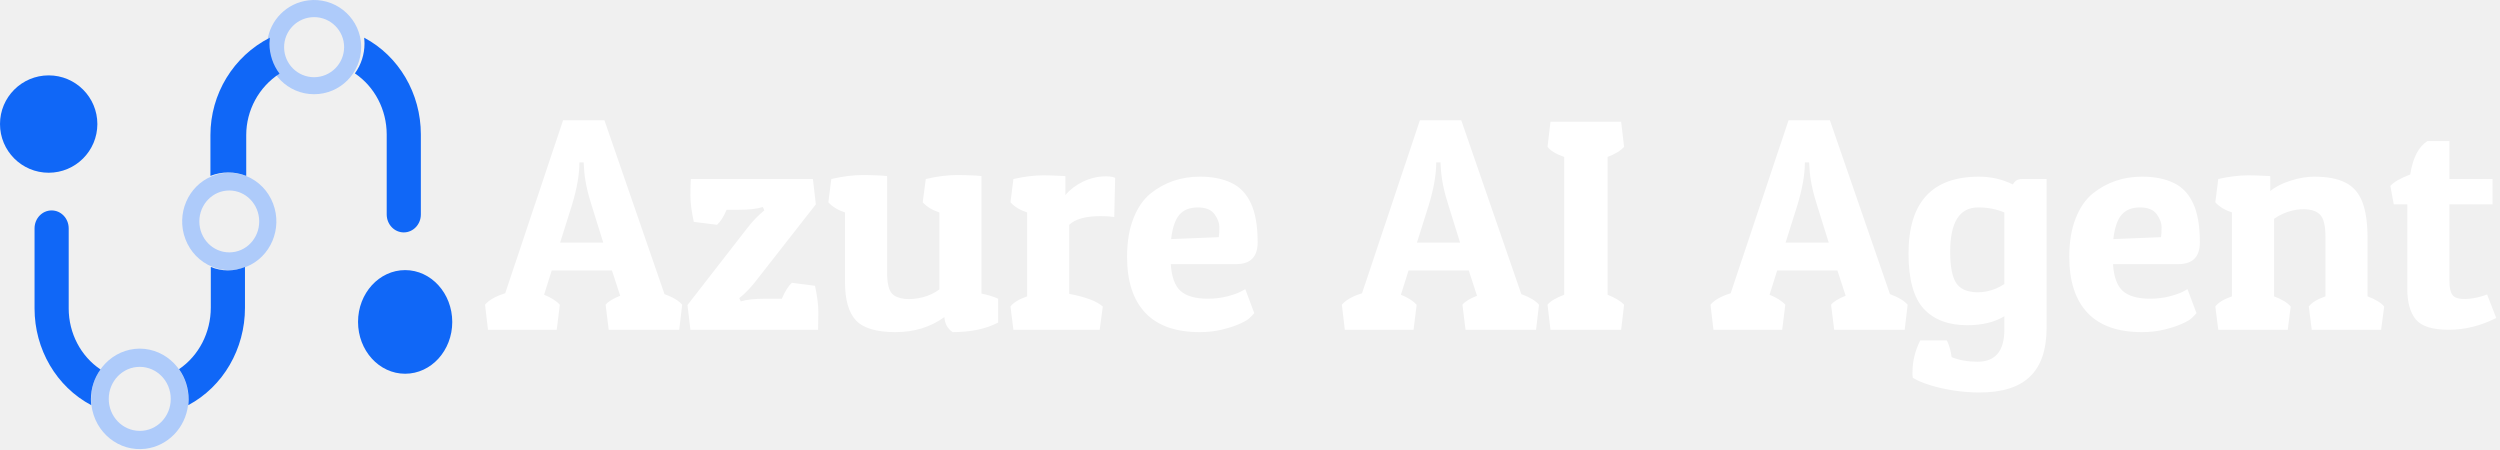
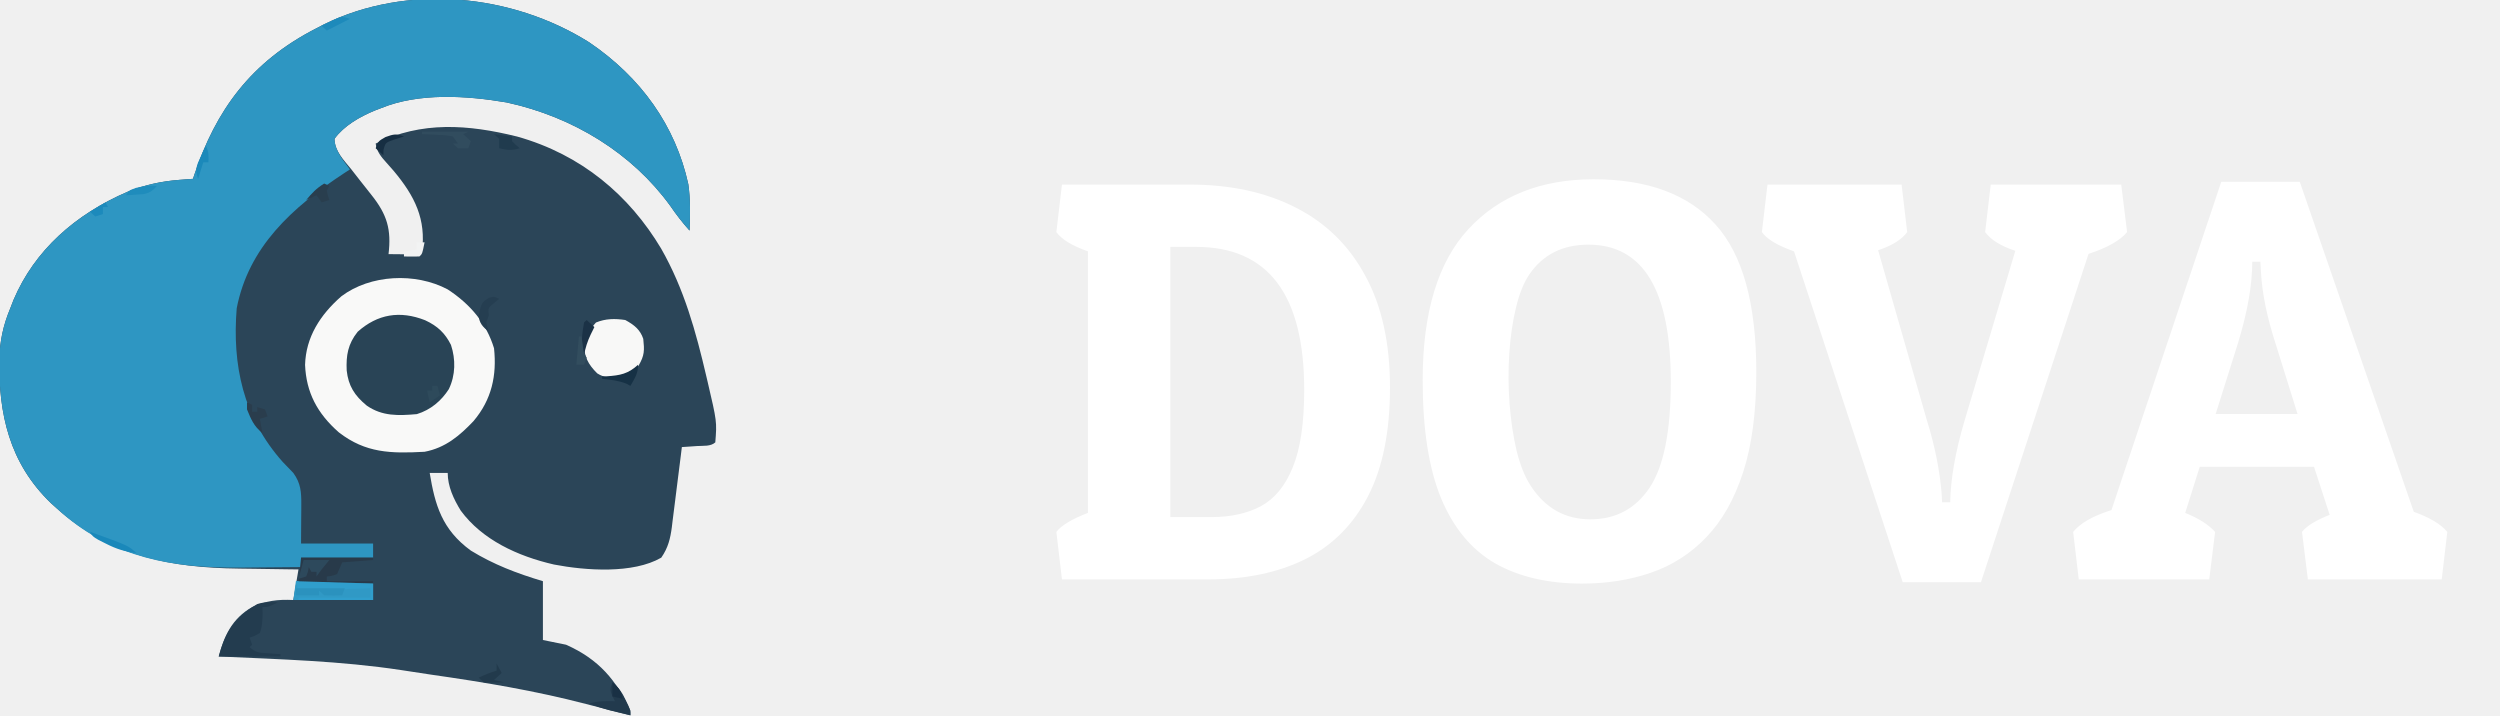
- <svg xmlns="http://www.w3.org/2000/svg" width="796" height="143" viewBox="0 0 796 143" fill="none">
-   <path d="M44.466 111C35.923 111.062 29.03 118.209 29 127.029C29 127.671 29.06 128.306 29.113 128.949C30.155 137.722 37.896 143.955 46.394 142.879C53.452 141.981 59.017 136.235 59.888 128.949C59.94 128.306 60 127.671 60 127.029C59.962 118.186 53.032 111.031 44.466 111ZM44.466 137.188C39.013 137.172 34.603 132.596 34.626 126.967C34.648 121.337 39.073 116.784 44.526 116.807C49.979 116.823 54.389 121.399 54.367 127.029C54.367 132.643 49.957 137.196 44.526 137.196C44.504 137.188 44.489 137.188 44.466 137.188Z" fill="#AECBFA" />
-   <path d="M114.896 13.189C113.887 4.954 106.395 -0.897 98.169 0.113C91.338 0.957 85.951 6.349 85.109 13.189C85.051 13.785 85 14.388 85 14.984C85 23.277 91.715 30 99.999 30C108.283 30 114.998 23.277 114.998 14.984C115.012 14.388 114.947 13.785 114.896 13.189ZM100.043 24.585C94.765 24.6 90.474 20.326 90.46 15.049C90.445 9.766 94.714 5.47 99.984 5.455C105.262 5.441 109.553 9.715 109.568 14.991C109.56 20.261 105.313 24.542 100.043 24.585Z" fill="#AECBFA" />
-   <path d="M78.45 56.07C74.947 54.643 71.053 54.643 67.55 56.07C59.841 59.172 56.019 68.153 59.028 76.121C60.553 80.161 63.641 83.36 67.55 84.93C71.053 86.357 74.947 86.357 78.45 84.93C86.159 81.828 89.981 72.847 86.972 64.879C85.454 60.839 82.359 57.647 78.45 56.07ZM73 80.356C67.732 80.356 63.467 75.941 63.467 70.504C63.467 65.059 67.739 60.651 73 60.651C78.268 60.651 82.533 65.067 82.533 70.504C82.547 75.933 78.297 80.349 73.044 80.356C73.029 80.364 73.014 80.364 73 80.356Z" fill="#AECBFA" />
-   <path d="M67.119 85V97.962C67.112 105.887 63.304 113.266 57 117.543C58.98 120.292 60.054 123.648 60.061 127.103C60.061 127.741 60.003 128.37 59.952 129C71.029 123.103 78.022 111.085 78 97.962V85C74.504 86.459 70.615 86.459 67.119 85Z" fill="#1067F7" />
-   <path d="M31 39.504C31 30.941 24.066 24 15.504 24C6.941 24 0 30.934 0 39.496C0 48.059 6.934 55 15.496 55C24.059 54.992 30.985 48.059 31 39.504Z" fill="#1067F7" />
-   <path d="M21.873 98.21V72.713C21.873 69.559 19.438 67 16.437 67C13.436 67 11 69.559 11 72.713V98.21C11 111.236 17.981 123.142 29.05 129C28.992 128.368 28.941 127.743 28.941 127.118C28.948 123.691 30.021 120.362 32 117.634C25.694 113.399 21.881 106.079 21.873 98.21Z" fill="#1067F7" />
-   <path d="M129.004 86C120.718 86 114 93.381 114 102.496C114 111.611 120.71 119 128.996 119C137.282 119 144 111.619 144 102.504C143.985 93.397 137.283 86.008 129.004 86Z" fill="#1067F7" />
-   <path d="M123.127 42.787V68.286C123.127 71.44 125.562 74 128.563 74C131.564 74 134 71.44 134 68.286V42.787C133.993 29.767 127.012 17.859 115.95 12C116.001 12.625 116.059 13.257 116.059 13.882C116.052 17.31 114.979 20.64 113 23.367C119.292 27.61 123.112 34.924 123.127 42.787Z" fill="#1067F7" />
-   <path d="M85.922 12C74.311 17.891 66.992 29.903 67 43.036V56C70.663 54.541 74.736 54.541 78.399 56V43.036C78.407 35.11 82.396 27.729 89 23.451C86.925 20.702 85.801 17.345 85.793 13.889C85.808 13.267 85.877 12.63 85.922 12Z" fill="#1067F7" />
-   <path d="M160.859 93.375L179.281 38.297H192.453L211.578 93.656C214.266 94.625 216.141 95.75 217.203 97.031L216.266 105H193.812L192.828 97.031C193.609 96.031 195.156 95.078 197.469 94.172L194.844 86.109H175.672L173.234 93.844C175.484 94.75 177.156 95.812 178.25 97.031L177.266 105H155.375L154.438 97.031C155.625 95.562 157.766 94.344 160.859 93.375ZM185.938 53.344L185.844 51.703H184.484C184.484 55.578 183.688 60.125 182.094 65.344L178.344 77.25H192.078L188.422 65.531C186.953 61.031 186.125 56.969 185.938 53.344ZM228.312 71.578L220.906 70.641C220.188 67.328 219.828 64.547 219.828 62.297C219.828 59.984 219.875 58.219 219.969 57H258.828L259.766 65.062L241.062 88.969C240.188 90.125 239.281 91.203 238.344 92.203C237.406 93.203 236.422 94.109 235.391 94.922L235.859 95.953C237.734 95.391 240.328 95.109 243.641 95.109H248.938C249.938 92.766 251 91.078 252.125 90.047L259.484 90.984C260.203 94.234 260.562 97.047 260.562 99.422C260.562 100.641 260.547 101.719 260.516 102.656C260.516 103.594 260.5 104.375 260.469 105H219.828L218.891 97.125L237.688 72.938C239.438 70.625 241.328 68.641 243.359 66.984L242.891 65.906C241.109 66.5 238.516 66.797 235.109 66.797H231.359C230.422 68.984 229.406 70.578 228.312 71.578ZM300.688 100.969C296.281 104.156 291.094 105.75 285.125 105.75C279.125 105.75 274.938 104.516 272.562 102.047C270.219 99.547 269.047 95.469 269.047 89.812V67.641C266.766 66.891 265 65.812 263.75 64.406L264.688 57C268.312 56.156 271.656 55.734 274.719 55.734C276.25 55.734 277.656 55.766 278.938 55.828C280.219 55.859 281.391 55.938 282.453 56.062V86.672C282.453 90.141 282.984 92.422 284.047 93.516C284.891 94.391 286.203 94.938 287.984 95.156C289.766 95.344 291.656 95.188 293.656 94.688C295.688 94.188 297.5 93.344 299.094 92.156V67.641C296.812 66.891 295.047 65.812 293.797 64.406L294.781 57C298.344 56.156 301.672 55.734 304.766 55.734C306.297 55.734 307.703 55.766 308.984 55.828C310.266 55.859 311.438 55.938 312.5 56.062V93.469C314.719 93.938 316.484 94.484 317.797 95.109V102.703C313.922 104.734 309.094 105.75 303.312 105.75C301.688 104.625 300.812 103.031 300.688 100.969ZM350.516 68.812C345.703 68.812 342.344 69.734 340.438 71.578V93.562C345.688 94.562 349.25 95.906 351.125 97.594L350.141 105H322.672L321.734 97.594C322.609 96.375 324.375 95.297 327.031 94.359V67.641C324.75 66.891 322.984 65.812 321.734 64.406L322.672 57C326.109 56.219 329.281 55.828 332.188 55.828C333.594 55.828 334.875 55.859 336.031 55.922C337.219 55.953 338.281 56 339.219 56.062V62.109C340.688 60.359 342.578 58.922 344.891 57.797C346.828 56.891 348.766 56.359 350.703 56.203C352.641 56.047 354.094 56.188 355.062 56.625L354.781 69.094C353.531 68.906 352.109 68.812 350.516 68.812ZM382.016 105.75C374.328 105.75 368.547 103.703 364.672 99.609C360.797 95.516 358.859 89.562 358.859 81.75C358.859 77.031 359.531 72.969 360.875 69.562C362.219 66.125 364.047 63.469 366.359 61.594C370.828 58.031 376.047 56.25 382.016 56.25C385.984 56.25 389.328 56.906 392.047 58.219C394.797 59.5 396.875 61.672 398.281 64.734C399.719 67.766 400.438 71.906 400.438 77.156C400.438 81.781 398.156 84.094 393.594 84.094H372.781C373.031 88.125 374.062 90.969 375.875 92.625C377.719 94.281 380.625 95.109 384.594 95.109C386.75 95.109 388.812 94.859 390.781 94.359C392.781 93.828 394.234 93.312 395.141 92.812L396.5 92.062L399.359 99.703C399.016 100.109 398.469 100.672 397.719 101.391C397.219 101.859 396.203 102.438 394.672 103.125C393.141 103.812 391.266 104.422 389.047 104.953C386.859 105.484 384.516 105.75 382.016 105.75ZM372.875 76.125L388.062 75.516C388.188 74.734 388.25 73.656 388.25 72.281C388.25 71 387.734 69.641 386.703 68.203C385.672 66.766 383.891 66.047 381.359 66.047C378.828 66.047 376.891 66.812 375.547 68.344C374.203 69.875 373.312 72.469 372.875 76.125ZM433.672 93.375L452.094 38.297H465.266L484.391 93.656C487.078 94.625 488.953 95.75 490.016 97.031L489.078 105H466.625L465.641 97.031C466.422 96.031 467.969 95.078 470.281 94.172L467.656 86.109H448.484L446.047 93.844C448.297 94.75 449.969 95.812 451.062 97.031L450.078 105H428.188L427.25 97.031C428.438 95.562 430.578 94.344 433.672 93.375ZM458.75 53.344L458.656 51.703H457.297C457.297 55.578 456.5 60.125 454.906 65.344L451.156 77.25H464.891L461.234 65.531C459.766 61.031 458.938 56.969 458.75 53.344ZM492.734 46.734L493.672 38.766H516.172L517.109 46.734C516.078 47.953 514.328 49.031 511.859 49.969V93.844C514.328 94.844 516.078 95.906 517.109 97.031L516.172 105H493.672L492.734 97.031C493.578 95.938 495.344 94.875 498.031 93.844V49.969C495.375 49.031 493.609 47.953 492.734 46.734ZM551.047 93.375L569.469 38.297H582.641L601.766 93.656C604.453 94.625 606.328 95.75 607.391 97.031L606.453 105H584L583.016 97.031C583.797 96.031 585.344 95.078 587.656 94.172L585.031 86.109H565.859L563.422 93.844C565.672 94.75 567.344 95.812 568.438 97.031L567.453 105H545.562L544.625 97.031C545.812 95.562 547.953 94.344 551.047 93.375ZM576.125 53.344L576.031 51.703H574.672C574.672 55.578 573.875 60.125 572.281 65.344L568.531 77.25H582.266L578.609 65.531C577.141 61.031 576.312 56.969 576.125 53.344ZM629.656 115.172C635.344 115.172 638.188 111.75 638.188 104.906V100.688C635.062 102.594 631.125 103.547 626.375 103.547C620.375 103.547 615.75 101.797 612.5 98.297C609.281 94.766 607.672 88.906 607.672 80.719C607.672 64.406 615.156 56.25 630.125 56.25C633.938 56.25 637.531 57.078 640.906 58.734C641.5 57.578 642.453 57 643.766 57H651.641V104.25C651.641 111.281 649.891 116.484 646.391 119.859C642.922 123.266 637.531 124.969 630.219 124.969C627.656 124.969 625 124.766 622.25 124.359C619.531 123.953 617 123.391 614.656 122.672C612.312 121.953 610.438 121.156 609.031 120.281C609 119.969 608.969 119.672 608.938 119.391C608.938 119.109 608.938 118.828 608.938 118.547C608.938 115.016 609.766 111.625 611.422 108.375H619.859C620.578 109.719 621.094 111.5 621.406 113.719C623.812 114.688 626.562 115.172 629.656 115.172ZM620.938 80.156C620.938 84.906 621.594 88.25 622.906 90.188C623.812 91.5 625.156 92.359 626.938 92.766C628.719 93.172 630.625 93.172 632.656 92.766C634.719 92.328 636.562 91.547 638.188 90.422V67.641C635.656 66.578 632.875 66.047 629.844 66.047C623.906 66.047 620.938 70.75 620.938 80.156ZM682.016 105.75C674.328 105.75 668.547 103.703 664.672 99.609C660.797 95.516 658.859 89.562 658.859 81.75C658.859 77.031 659.531 72.969 660.875 69.562C662.219 66.125 664.047 63.469 666.359 61.594C670.828 58.031 676.047 56.25 682.016 56.25C685.984 56.25 689.328 56.906 692.047 58.219C694.797 59.5 696.875 61.672 698.281 64.734C699.719 67.766 700.438 71.906 700.438 77.156C700.438 81.781 698.156 84.094 693.594 84.094H672.781C673.031 88.125 674.062 90.969 675.875 92.625C677.719 94.281 680.625 95.109 684.594 95.109C686.75 95.109 688.812 94.859 690.781 94.359C692.781 93.828 694.234 93.312 695.141 92.812L696.5 92.062L699.359 99.703C699.016 100.109 698.469 100.672 697.719 101.391C697.219 101.859 696.203 102.438 694.672 103.125C693.141 103.812 691.266 104.422 689.047 104.953C686.859 105.484 684.516 105.75 682.016 105.75ZM672.875 76.125L688.062 75.516C688.188 74.734 688.25 73.656 688.25 72.281C688.25 71 687.734 69.641 686.703 68.203C685.672 66.766 683.891 66.047 681.359 66.047C678.828 66.047 676.891 66.812 675.547 68.344C674.203 69.875 673.312 72.469 672.875 76.125ZM705.359 64.406L706.297 57C709.734 56.219 712.906 55.828 715.812 55.828C717.219 55.828 718.5 55.859 719.656 55.922C720.844 55.953 721.906 56 722.844 56.062V60.844C724.438 59.5 726.562 58.406 729.219 57.562C731.875 56.688 734.422 56.25 736.859 56.25C741.047 56.25 744.375 56.891 746.844 58.172C749.312 59.422 751.094 61.484 752.188 64.359C753.281 67.234 753.828 71.078 753.828 75.891V94.359C756.328 95.297 758.094 96.375 759.125 97.594L758.141 105H736.062L735.125 97.594C736 96.375 737.766 95.297 740.422 94.359V75.328C740.422 71.859 739.859 69.547 738.734 68.391C737.859 67.453 736.594 66.891 734.938 66.703C733.281 66.484 731.484 66.625 729.547 67.125C727.609 67.625 725.781 68.469 724.062 69.656V94.359C726.562 95.297 728.328 96.375 729.359 97.594L728.422 105H706.297L705.359 97.594C706.234 96.375 708 95.297 710.656 94.359V67.641C708.375 66.891 706.609 65.812 705.359 64.406ZM772.906 44.906H779.891V57H793.625V65.062H779.891V89.344C779.891 91.438 780.188 92.922 780.781 93.797C781.219 94.484 782.031 94.922 783.219 95.109C784.438 95.266 785.828 95.219 787.391 94.969C788.953 94.719 790.453 94.312 791.891 93.75L794.797 101.25C789.859 103.75 784.812 105 779.656 105C774.5 105 771.016 103.906 769.203 101.719C767.391 99.5 766.484 96.281 766.484 92.062V65.062H762.172L761.094 59.203C762.125 57.984 764.234 56.766 767.422 55.547C768.234 50.266 770.062 46.719 772.906 44.906Z" fill="white" />
+ <svg xmlns="http://www.w3.org/2000/svg" width="699" height="200" viewBox="0 0 699 200" fill="none">
+   <g clip-path="url(#clip0_11_467)">
+     <path d="M164.748 11.842C179.28 21.688 188.881 35.225 192.452 51.498C193.077 55.821 192.973 60.124 192.806 64.474C190.805 62.259 189.077 59.999 187.41 57.566C176.801 42.922 160.353 32.71 141.665 28.647C130.416 26.73 117.098 25.889 106.475 30.263C105.937 30.468 105.399 30.674 104.845 30.885C100.503 32.689 96.189 35.162 93.525 38.816C93.573 42.261 96.102 44.72 98.247 47.368C99.032 48.372 99.816 49.377 100.599 50.383C101.675 51.759 102.752 53.133 103.849 54.496C108.283 60.051 109.443 64.194 108.633 71.053C110.057 71.07 111.481 71.083 112.905 71.094C114.094 71.105 114.094 71.105 115.308 71.117C117.205 71.258 117.205 71.258 117.986 70.395C119.17 61.305 116.041 54.904 110.058 47.759C109.422 47.022 108.777 46.29 108.122 45.567C106.537 43.805 105.361 42.432 105.036 40.132C117.884 33.824 130.835 34.778 144.593 38.178C162.564 43.224 175.943 54.583 184.847 69.49C191.301 80.786 194.59 92.793 197.482 105.181C197.61 105.724 197.739 106.267 197.871 106.826C200.454 117.89 200.454 117.89 200 123.684C198.697 124.876 196.682 124.593 194.919 124.712C194.125 124.767 193.33 124.822 192.511 124.879C191.896 124.919 191.281 124.959 190.648 125C190.55 125.796 190.452 126.593 190.352 127.414C189.986 130.379 189.609 133.343 189.229 136.308C189.067 137.589 188.907 138.87 188.75 140.152C188.524 141.998 188.287 143.843 188.048 145.688C187.981 146.257 187.913 146.827 187.844 147.414C187.418 150.607 186.812 153.148 184.892 155.921C176.951 160.499 163.766 159.54 154.9 157.845C144.707 155.502 134.818 150.922 128.822 142.763C126.826 139.532 125.18 135.976 125.18 132.237C123.518 132.237 121.856 132.237 120.144 132.237C121.621 141.183 123.565 148.052 131.655 153.947C138.021 157.848 144.533 160.33 151.799 162.5C151.799 167.928 151.799 173.355 151.799 178.947C153.936 179.382 156.072 179.816 158.274 180.263C167.555 184.398 172.323 190.249 176.259 198.684C176.259 199.118 176.259 199.553 176.259 200C172.125 198.981 168 197.938 163.889 196.844C149.625 193.126 135.254 190.734 120.61 188.641C117.792 188.238 114.981 187.802 112.171 187.356C95.326 184.794 78.182 184.345 61.151 183.553C62.623 177.921 64.86 172.932 70.504 169.737C74.423 167.956 77.664 167.55 82.015 167.763C82.727 163.53 82.727 163.53 83.454 159.211C82.599 159.201 81.743 159.191 80.862 159.182C77.633 159.143 74.405 159.092 71.176 159.038C69.789 159.016 68.403 158.998 67.016 158.983C47.08 158.76 30.493 155.292 15.828 142.105C15.072 141.427 15.072 141.427 14.302 140.736C2.503 129.399 -0.379 115.636 -0.199 100.488C-0.044 95.358 0.862 91.001 2.878 86.184C3.175 85.421 3.471 84.658 3.777 83.871C9.666 69.98 21.039 59.932 35.645 53.624C40.439 51.71 45.033 50.678 50.239 50.283C50.939 50.228 51.639 50.174 52.36 50.118C52.887 50.079 53.414 50.04 53.957 50C54.08 49.63 54.202 49.26 54.328 48.878C60.361 30.88 70.062 17.306 88.49 7.895C89.177 7.536 89.864 7.177 90.572 6.808C113.925 -4.674 143.182 -1.732 164.748 11.842Z" fill="#2B4558" />
+     <path d="M164.748 11.842C179.28 21.688 188.881 35.225 192.452 51.498C193.077 55.821 192.973 60.124 192.806 64.474C190.805 62.259 189.077 59.999 187.41 57.566C176.801 42.922 160.353 32.71 141.665 28.647C130.416 26.73 117.098 25.889 106.475 30.263C105.937 30.468 105.399 30.674 104.845 30.885C100.503 32.689 96.189 35.162 93.525 38.816C93.629 42.139 95.88 44.7 97.842 47.368C97.362 47.68 96.883 47.991 96.389 48.312C81.54 58.054 69.501 69.116 66.187 86.184C64.898 101.94 67.928 116.696 79.047 129.153C80.036 130.181 81.025 131.21 82.015 132.237C84.101 135.099 84.265 137.605 84.243 140.987C84.241 141.567 84.24 142.146 84.238 142.743C84.231 143.469 84.225 144.195 84.218 144.942C84.203 147.263 84.188 149.583 84.173 151.974C90.82 151.974 97.468 151.974 104.317 151.974C104.317 153.276 104.317 154.579 104.317 155.921C97.669 155.921 91.022 155.921 84.173 155.921C84.173 156.79 84.173 157.658 84.173 158.553C79.978 158.602 75.783 158.638 71.588 158.661C70.166 158.671 68.745 158.684 67.323 158.702C48.3 158.927 31.835 155.932 17.511 143.619C16.955 143.119 16.4 142.62 15.828 142.105C15.072 141.427 15.072 141.427 14.302 140.736C2.503 129.399 -0.379 115.636 -0.199 100.488C-0.044 95.358 0.862 91.001 2.878 86.184C3.175 85.421 3.471 84.658 3.777 83.871C9.666 69.98 21.039 59.932 35.645 53.624C40.439 51.71 45.033 50.678 50.239 50.283C50.939 50.228 51.639 50.174 52.36 50.118C52.887 50.079 53.414 50.04 53.957 50C54.08 49.63 54.202 49.26 54.328 48.878C60.361 30.88 70.062 17.306 88.49 7.895C89.177 7.536 89.864 7.177 90.572 6.808C113.925 -4.674 143.182 -1.732 164.748 11.842Z" fill="#2E96C2" />
+     <path d="M125.18 80.921C131.563 85.099 136.008 90.426 138.13 97.368C138.937 104.92 137.511 111.718 132.374 117.763C128.568 121.764 124.553 125.225 118.705 126.316C109.274 126.833 102.219 126.686 94.739 120.888C88.691 115.574 85.625 109.74 85.297 102.015C85.525 94.311 89.468 88.063 95.464 82.831C103.503 76.763 116.143 76.115 125.18 80.921Z" fill="#F9F9F8" />
+     <path d="M118.862 89.538C122.392 91.173 124.465 93.186 126.093 96.443C127.433 100.481 127.372 104.919 125.494 108.799C123.427 112.034 120.442 114.602 116.546 115.789C111.324 116.247 106.895 116.395 102.577 113.435C99.101 110.579 97.41 107.865 96.937 103.588C96.746 99.394 97.265 96.2 100 92.763C105.552 87.819 111.809 86.761 118.862 89.538Z" fill="#294456" />
+     <path d="M174.82 89.474C177.316 90.833 178.999 92.172 179.856 94.737C180.196 97.948 180.232 99.36 178.552 102.22C176.979 103.948 175.797 105.071 173.345 105.554C170.863 105.675 169.075 105.73 166.988 104.395C164.408 101.846 163.24 99.598 163.31 96.053C164.113 93.734 164.928 92.036 166.637 90.173C169.342 89.066 171.912 89.042 174.82 89.474Z" fill="#F8F8F7" />
+     <path d="M77.698 168.421C75 169.737 75 169.737 73.382 169.737C73.396 170.32 73.411 170.904 73.427 171.505C73.386 173.482 73.345 175.1 72.662 176.974C71.178 177.837 71.178 177.837 69.784 178.289C70.022 178.941 70.259 179.592 70.504 180.263C70.266 180.48 70.029 180.697 69.784 180.921C71.579 182.563 72.427 182.473 74.91 182.648C75.565 182.697 76.22 182.746 76.894 182.797C77.648 182.845 77.648 182.845 78.418 182.895C78.418 183.112 78.418 183.329 78.418 183.553C72.72 183.553 67.022 183.553 61.151 183.553C62.988 176.834 65.5 172.689 71.898 168.914C73.871 168.258 75.618 168.335 77.698 168.421Z" fill="#233C4F" />
+     <path d="M82.734 162.5C89.856 162.717 96.979 162.934 104.317 163.158C104.317 164.678 104.317 166.197 104.317 167.763C96.957 167.763 89.597 167.763 82.015 167.763C82.252 166.026 82.49 164.289 82.734 162.5Z" fill="#3099C5" />
+     <path d="M84.172 155.921C90.82 155.921 97.468 155.921 104.316 155.921C104.316 156.138 104.316 156.355 104.316 156.579C100.043 156.905 100.043 156.905 95.683 157.237C95.209 158.322 94.734 159.408 94.245 160.526C92.716 161.061 92.716 161.061 91.367 161.184C91.367 161.618 91.367 162.053 91.367 162.5C95.64 162.5 99.914 162.5 104.316 162.5C104.316 162.717 104.316 162.934 104.316 163.158C97.431 163.158 90.547 163.158 83.453 163.158C83.691 160.77 83.928 158.382 84.172 155.921Z" fill="#283A4A" />
+     <path d="M82.733 162.5C89.856 162.717 96.978 162.934 104.316 163.158C104.316 164.678 104.316 166.197 104.316 167.763C97.431 167.763 90.546 167.763 83.453 167.763C83.453 167.546 83.453 167.329 83.453 167.105C90.1 167.105 96.748 167.105 103.597 167.105C103.597 166.237 103.597 165.368 103.597 164.474C96.949 164.691 90.302 164.908 83.453 165.132C83.215 164.263 82.978 163.395 82.733 162.5Z" fill="#309ECC" />
+     <path d="M171.223 190.789C173.059 192.286 173.986 193.705 174.955 195.765C175.202 196.281 175.45 196.798 175.705 197.33C176.259 198.684 176.259 198.684 176.259 200C175.014 199.701 173.77 199.399 172.527 199.095C171.834 198.927 171.141 198.76 170.428 198.587C168.473 198.061 166.625 197.432 164.748 196.71C167.247 195.949 169.324 196.007 171.942 196.053C171.69 195.551 171.438 195.048 171.178 194.531C170.503 192.763 170.503 192.763 171.223 190.789Z" fill="#223A4D" />
+     <path d="M82.733 164.474C87.244 164.474 91.755 164.474 96.403 164.474C96.165 165.125 95.928 165.776 95.683 166.447C93.255 166.53 93.255 166.53 90.647 166.447C90.172 166.013 89.697 165.579 89.208 165.132C89.208 165.566 89.208 166 89.208 166.447C87.072 166.447 84.935 166.447 82.733 166.447C82.733 165.796 82.733 165.145 82.733 164.474Z" fill="#2B92BE" />
+     <path d="M84.892 156.579C87.266 156.579 89.64 156.579 92.086 156.579C91.018 157.882 91.018 157.882 89.928 159.211C89.216 160.188 89.216 160.188 88.489 161.184C88.489 160.75 88.489 160.316 88.489 159.868C88.014 159.868 87.54 159.868 87.05 159.868C86.813 159.434 86.575 159 86.331 158.553C86.257 158.973 86.182 159.394 86.106 159.827C85.861 160.499 85.861 160.499 85.611 161.184C84.899 161.401 84.187 161.618 83.453 161.842C83.933 160.088 84.412 158.333 84.892 156.579Z" fill="#2D495C" />
+     <path d="M117.985 36.842C122.259 36.842 126.532 36.842 130.935 36.842C130.223 37.168 130.223 37.168 129.496 37.5C130.208 38.151 130.921 38.803 131.654 39.474C131.417 40.125 131.18 40.776 130.935 41.447C129.985 41.447 129.036 41.447 128.057 41.447C127.582 41.013 127.108 40.579 126.618 40.132C127.093 40.132 127.568 40.132 128.057 40.132C127.582 39.48 127.108 38.829 126.618 38.158C124.542 37.773 124.542 37.773 122.212 37.706C121.424 37.662 120.635 37.619 119.823 37.575C119.217 37.55 118.61 37.525 117.985 37.5C117.985 37.283 117.985 37.066 117.985 36.842Z" fill="#314C5E" />
+     <path d="M139.568 83.553C138.856 84.143 138.856 84.143 138.129 84.745C136.447 86.102 136.447 86.102 136.69 88.158C136.453 88.809 136.215 89.461 135.971 90.132C136.251 91.541 136.251 91.541 136.69 92.763C134.897 91.337 134.018 90.352 133.812 88.158C134.67 84.593 134.67 84.593 136.69 83.265C138.129 82.895 138.129 82.895 139.568 83.553Z" fill="#253E51" />
+     <path d="M69.064 112.5C69.777 112.826 69.777 112.826 70.503 113.158C70.503 113.809 70.503 114.461 70.503 115.132C70.978 115.132 71.453 115.132 71.942 115.132C71.942 114.697 71.942 114.263 71.942 113.816C72.654 114.033 73.367 114.25 74.1 114.474C74.338 115.125 74.575 115.776 74.82 116.447C74.108 116.664 73.395 116.882 72.662 117.105C72.899 118.408 73.136 119.711 73.381 121.053C70.989 119.282 70.126 117.062 69.064 114.474C69.064 113.822 69.064 113.171 69.064 112.5Z" fill="#2A3D4D" />
+     <path d="M178.418 101.974C178.418 104.404 177.495 105.775 176.259 107.895C175.888 107.691 175.517 107.488 175.135 107.278C172.902 106.388 170.755 106.175 168.346 105.921C168.346 105.704 168.346 105.487 168.346 105.263C168.984 105.238 168.984 105.238 169.636 105.212C173.433 104.962 175.616 104.535 178.418 101.974Z" fill="#163145" />
+     <path d="M25.18 148.684C35.863 152.533 35.863 152.533 38.129 154.605C34.87 154.248 32.491 153.478 29.631 152.015C28.944 151.67 28.257 151.324 27.549 150.969C25.899 150 25.899 150 25.18 148.684Z" fill="#1A88BA" />
+     <path d="M138.13 37.5C139.792 37.717 141.454 37.934 143.166 38.158C143.166 38.592 143.166 39.026 143.166 39.474C144.215 40.543 144.215 40.543 145.324 41.447C142.957 42.169 141.933 41.973 139.569 41.447C139.569 40.579 139.569 39.711 139.569 38.816C139.094 38.382 138.619 37.947 138.13 37.5Z" fill="#203B4E" />
+     <path d="M116.546 67.763C117.259 67.763 117.971 67.763 118.705 67.763C118.075 70.97 118.075 70.97 117.266 71.711C115.827 71.737 114.388 71.739 112.949 71.711C112.949 71.276 112.949 70.842 112.949 70.395C114.136 70.178 115.323 69.961 116.546 69.737C116.546 69.086 116.546 68.434 116.546 67.763Z" fill="#F2F3F3" />
+     <path d="M90.647 51.316C91.122 51.533 91.597 51.75 92.086 51.974C91.849 52.408 91.611 52.842 91.367 53.289C91.654 54.67 91.654 54.67 92.086 55.921C91.374 56.138 90.662 56.355 89.928 56.579C89.453 55.928 88.978 55.276 88.489 54.605C87.065 55.257 87.065 55.257 85.611 55.921C87.208 54.008 88.438 52.662 90.647 51.316Z" fill="#293E4E" />
+     <path d="M112.95 38.158C112.134 38.416 111.318 38.674 110.477 38.939C107.768 39.859 107.768 39.859 107.239 41.9C107.225 42.402 107.21 42.904 107.194 43.421C106.482 42.77 105.77 42.118 105.036 41.447C105.756 39.474 105.756 39.474 107.779 38.322C110.046 37.509 110.769 37.314 112.95 38.158Z" fill="#162E42" />
+     <path d="M138.848 185.526C139.323 186.395 139.798 187.263 140.287 188.158C139.575 188.809 138.863 189.461 138.129 190.132C139.079 190.349 140.028 190.566 141.007 190.79C136.651 190.918 136.651 190.918 135.251 190.79C134.777 190.355 134.302 189.921 133.812 189.474C135.49 188.68 137.047 188.049 138.848 187.5C138.848 186.849 138.848 186.197 138.848 185.526Z" fill="#223A4C" />
+     <path d="M164.029 89.474C164.742 90.125 165.454 90.776 166.188 91.447C165.846 92.139 165.505 92.831 165.153 93.544C164.25 95.462 163.654 97.268 163.31 99.342C163.073 99.342 162.835 99.342 162.591 99.342C162.52 96.197 162.7 93.231 163.31 90.132C163.547 89.914 163.785 89.697 164.029 89.474Z" fill="#1B3246" />
+     <path d="M57.554 40.789C58.44 42.41 58.325 43.605 58.274 45.395C57.799 45.395 57.324 45.395 56.835 45.395C56.36 46.914 55.885 48.434 55.396 50C54.41 47.572 54.964 46.244 56.071 43.914C56.344 43.328 56.618 42.741 56.9 42.136C57.116 41.692 57.332 41.247 57.554 40.789Z" fill="#1B89BA" />
+     <path d="M43.885 51.974C42.668 53.317 41.988 53.893 40.1 54.284C39.524 54.322 38.948 54.36 38.355 54.4C37.773 54.443 37.191 54.486 36.592 54.531C36.15 54.555 35.708 54.58 35.252 54.605C35.971 53.289 35.971 53.289 37.95 52.549C40.073 52.026 41.707 51.856 43.885 51.974Z" fill="#1F8CBC" />
+     <path d="M97.841 5.263C95.705 6.349 93.568 7.434 91.367 8.553C90.892 8.118 90.417 7.684 89.928 7.237C90.837 6.777 91.753 6.326 92.671 5.88C93.18 5.628 93.689 5.376 94.213 5.117C95.683 4.605 95.683 4.605 97.841 5.263Z" fill="#1D8ABB" />
+     <path d="M161.871 94.079C162.108 94.079 162.346 94.079 162.59 94.079C162.694 94.812 162.798 95.544 162.905 96.299C163.154 98.567 163.154 98.567 164.029 100C163.792 100.651 163.554 101.303 163.31 101.974C162.597 101.974 161.885 101.974 161.151 101.974C161.389 99.368 161.626 96.763 161.871 94.079Z" fill="#324D5E" />
+     <path d="M120.864 107.895C121.338 107.895 121.813 107.895 122.303 107.895C122.54 108.763 122.777 109.632 123.022 110.526C122.072 111.178 121.123 111.829 120.144 112.5C119.907 111.415 119.669 110.329 119.425 109.211C119.9 109.211 120.374 109.211 120.864 109.211C120.864 108.776 120.864 108.342 120.864 107.895Z" fill="#2E4A5B" />
+     <path d="M171.223 190.789C173.021 192.22 173.695 193.244 174.1 195.395C173.151 195.178 172.201 194.96 171.223 194.737C171.223 193.421 171.223 192.105 171.223 190.789Z" fill="#193044" />
+     <path d="M29.496 56.579C29.734 57.013 29.971 57.447 30.216 57.895C29.741 57.895 29.266 57.895 28.777 57.895C28.777 58.546 28.777 59.197 28.777 59.868C28.065 60.086 27.352 60.303 26.619 60.526C26.144 60.092 25.669 59.658 25.18 59.211C26.604 58.342 28.029 57.474 29.496 56.579Z" fill="#1C8ABC" />
+     <path d="M337.781 162H296.922L295.359 148.719C296.766 146.896 299.708 145.125 304.188 143.406V70.281C299.76 68.719 296.818 66.922 295.359 64.891L296.922 51.609H332.625C344.083 51.609 354.005 53.771 362.391 58.094C370.776 62.365 377.234 68.719 381.766 77.156C386.349 85.542 388.641 95.932 388.641 108.328C388.641 120.724 386.583 130.88 382.469 138.797C378.354 146.714 372.495 152.573 364.891 156.375C357.286 160.125 348.25 162 337.781 162ZM334.422 69.031H327.234V144.578H338.719C344.083 144.578 348.693 143.562 352.547 141.531C356.401 139.448 359.37 135.828 361.453 130.672C363.589 125.516 364.656 118.302 364.656 109.031C364.656 82.365 354.578 69.031 334.422 69.031ZM491.062 104.031C491.062 115.125 489.839 124.448 487.391 132C484.943 139.552 481.505 145.62 477.078 150.203C472.703 154.786 467.547 158.094 461.609 160.125C455.724 162.156 449.318 163.172 442.391 163.172C432.859 163.172 424.76 161.297 418.094 157.547C411.479 153.745 406.427 147.677 402.938 139.344C399.5 131.01 397.781 119.995 397.781 106.297C397.781 87.338 402.052 73.25 410.594 64.031C419.188 54.76 430.854 50.125 445.594 50.125C460.698 50.125 472.052 54.344 479.656 62.781C487.26 71.167 491.062 84.917 491.062 104.031ZM467.156 106.766C467.156 81.193 459.474 68.406 444.109 68.406C436.922 68.406 431.427 71.167 427.625 76.688C426.062 78.979 424.812 82.078 423.875 85.984C422.938 89.838 422.312 94.109 422 98.797C421.688 103.484 421.714 108.198 422.078 112.938C422.443 117.625 423.094 121.974 424.031 125.984C425.021 129.995 426.323 133.25 427.938 135.75C432 142.052 437.573 145.203 444.656 145.203C451.74 145.203 457.26 142.26 461.219 136.375C465.177 130.438 467.156 120.568 467.156 106.766ZM583.953 70.984L553.875 162.781H532L501.609 70.281C497.026 68.667 494.031 66.87 492.625 64.891L494.188 51.609H531.688L533.25 64.891C531.74 66.974 529.031 68.667 525.125 69.969L538.719 117.391C539.865 121.036 540.776 124.578 541.453 128.016C542.13 131.401 542.599 134.63 542.859 137.703L543.016 140.438H545.281C545.385 133.927 546.714 126.349 549.266 117.703L563.484 70.125C559.474 68.823 556.661 67.078 555.047 64.891L556.609 51.609H593.094L594.734 64.891C592.807 67.234 589.214 69.266 583.953 70.984ZM590.359 142.625L621.062 50.828H643.016L674.891 143.094C679.37 144.708 682.495 146.583 684.266 148.719L682.703 162H645.281L643.641 148.719C644.943 147.052 647.521 145.464 651.375 143.953L647 130.516H615.047L610.984 143.406C614.734 144.917 617.521 146.688 619.344 148.719L617.703 162H581.219L579.656 148.719C581.635 146.271 585.203 144.24 590.359 142.625ZM632.156 75.906L632 73.172H629.734C629.734 79.63 628.406 87.208 625.75 95.906L619.5 115.75H642.391L636.297 96.219C633.849 88.719 632.469 81.948 632.156 75.906Z" fill="white" />
+   </g>
+   <defs>
+     <clipPath id="clip0_11_467">
+       <rect width="699" height="200" fill="white" />
+     </clipPath>
+   </defs>
</svg>
